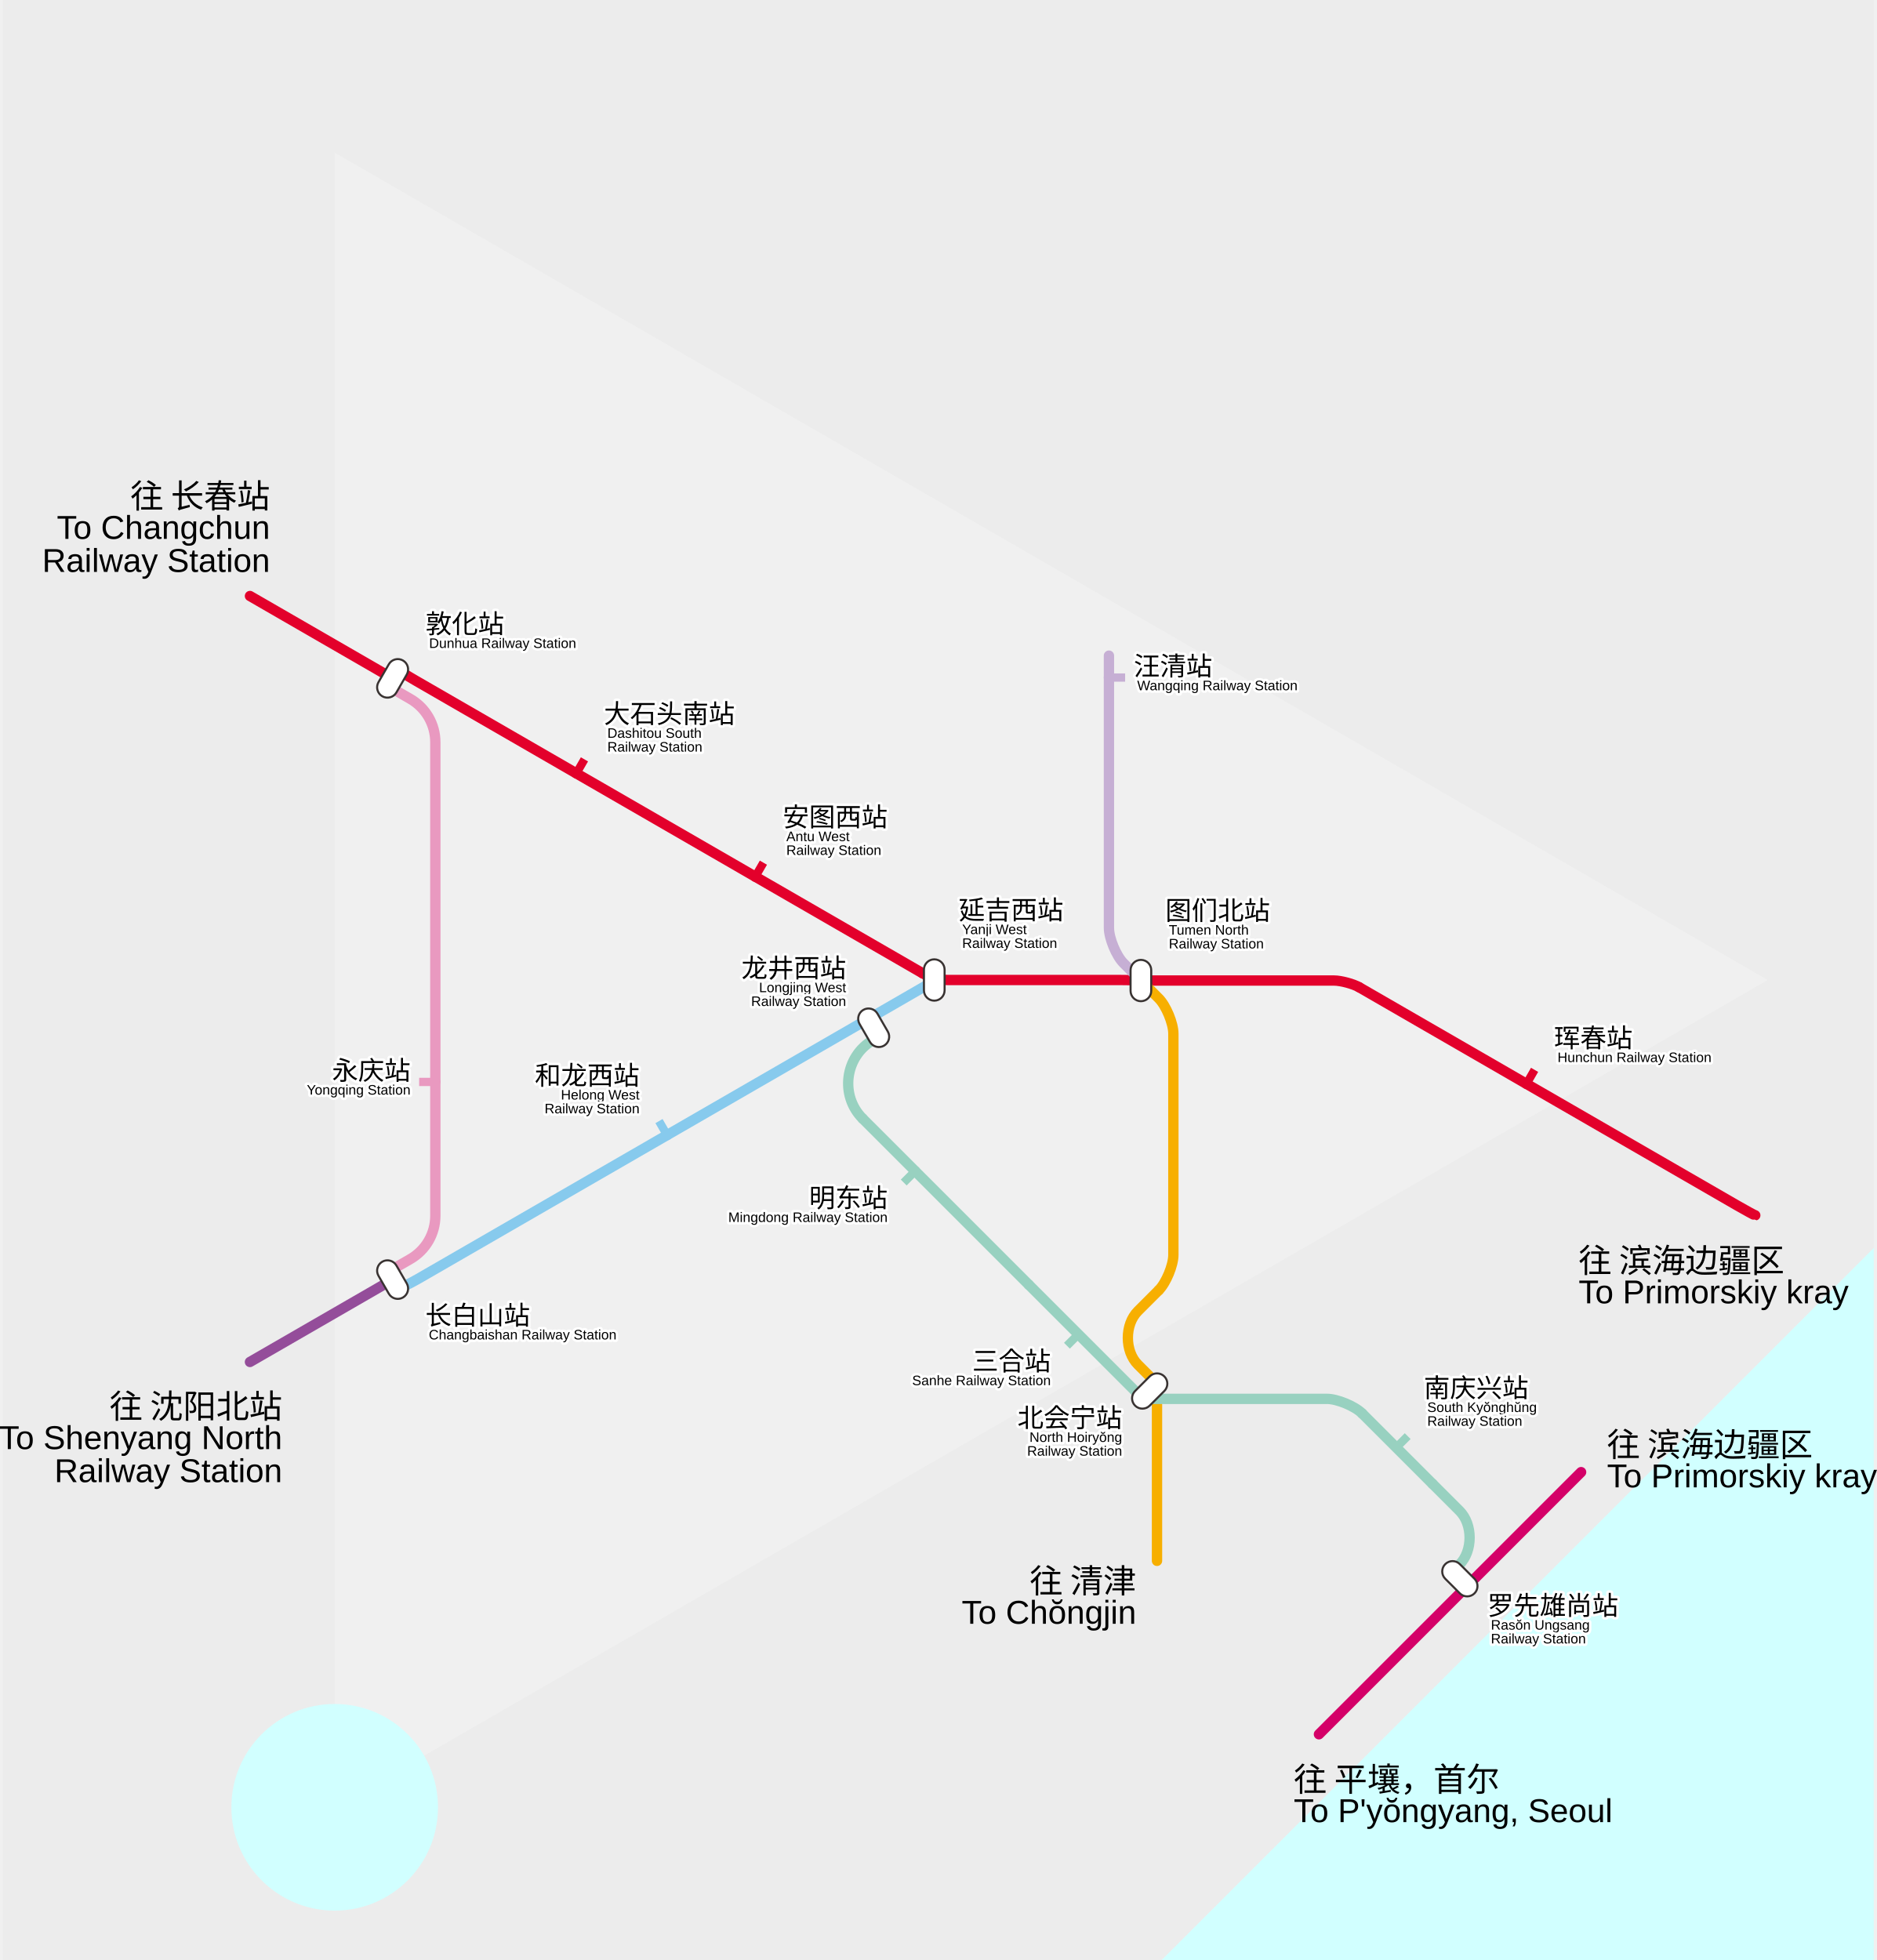
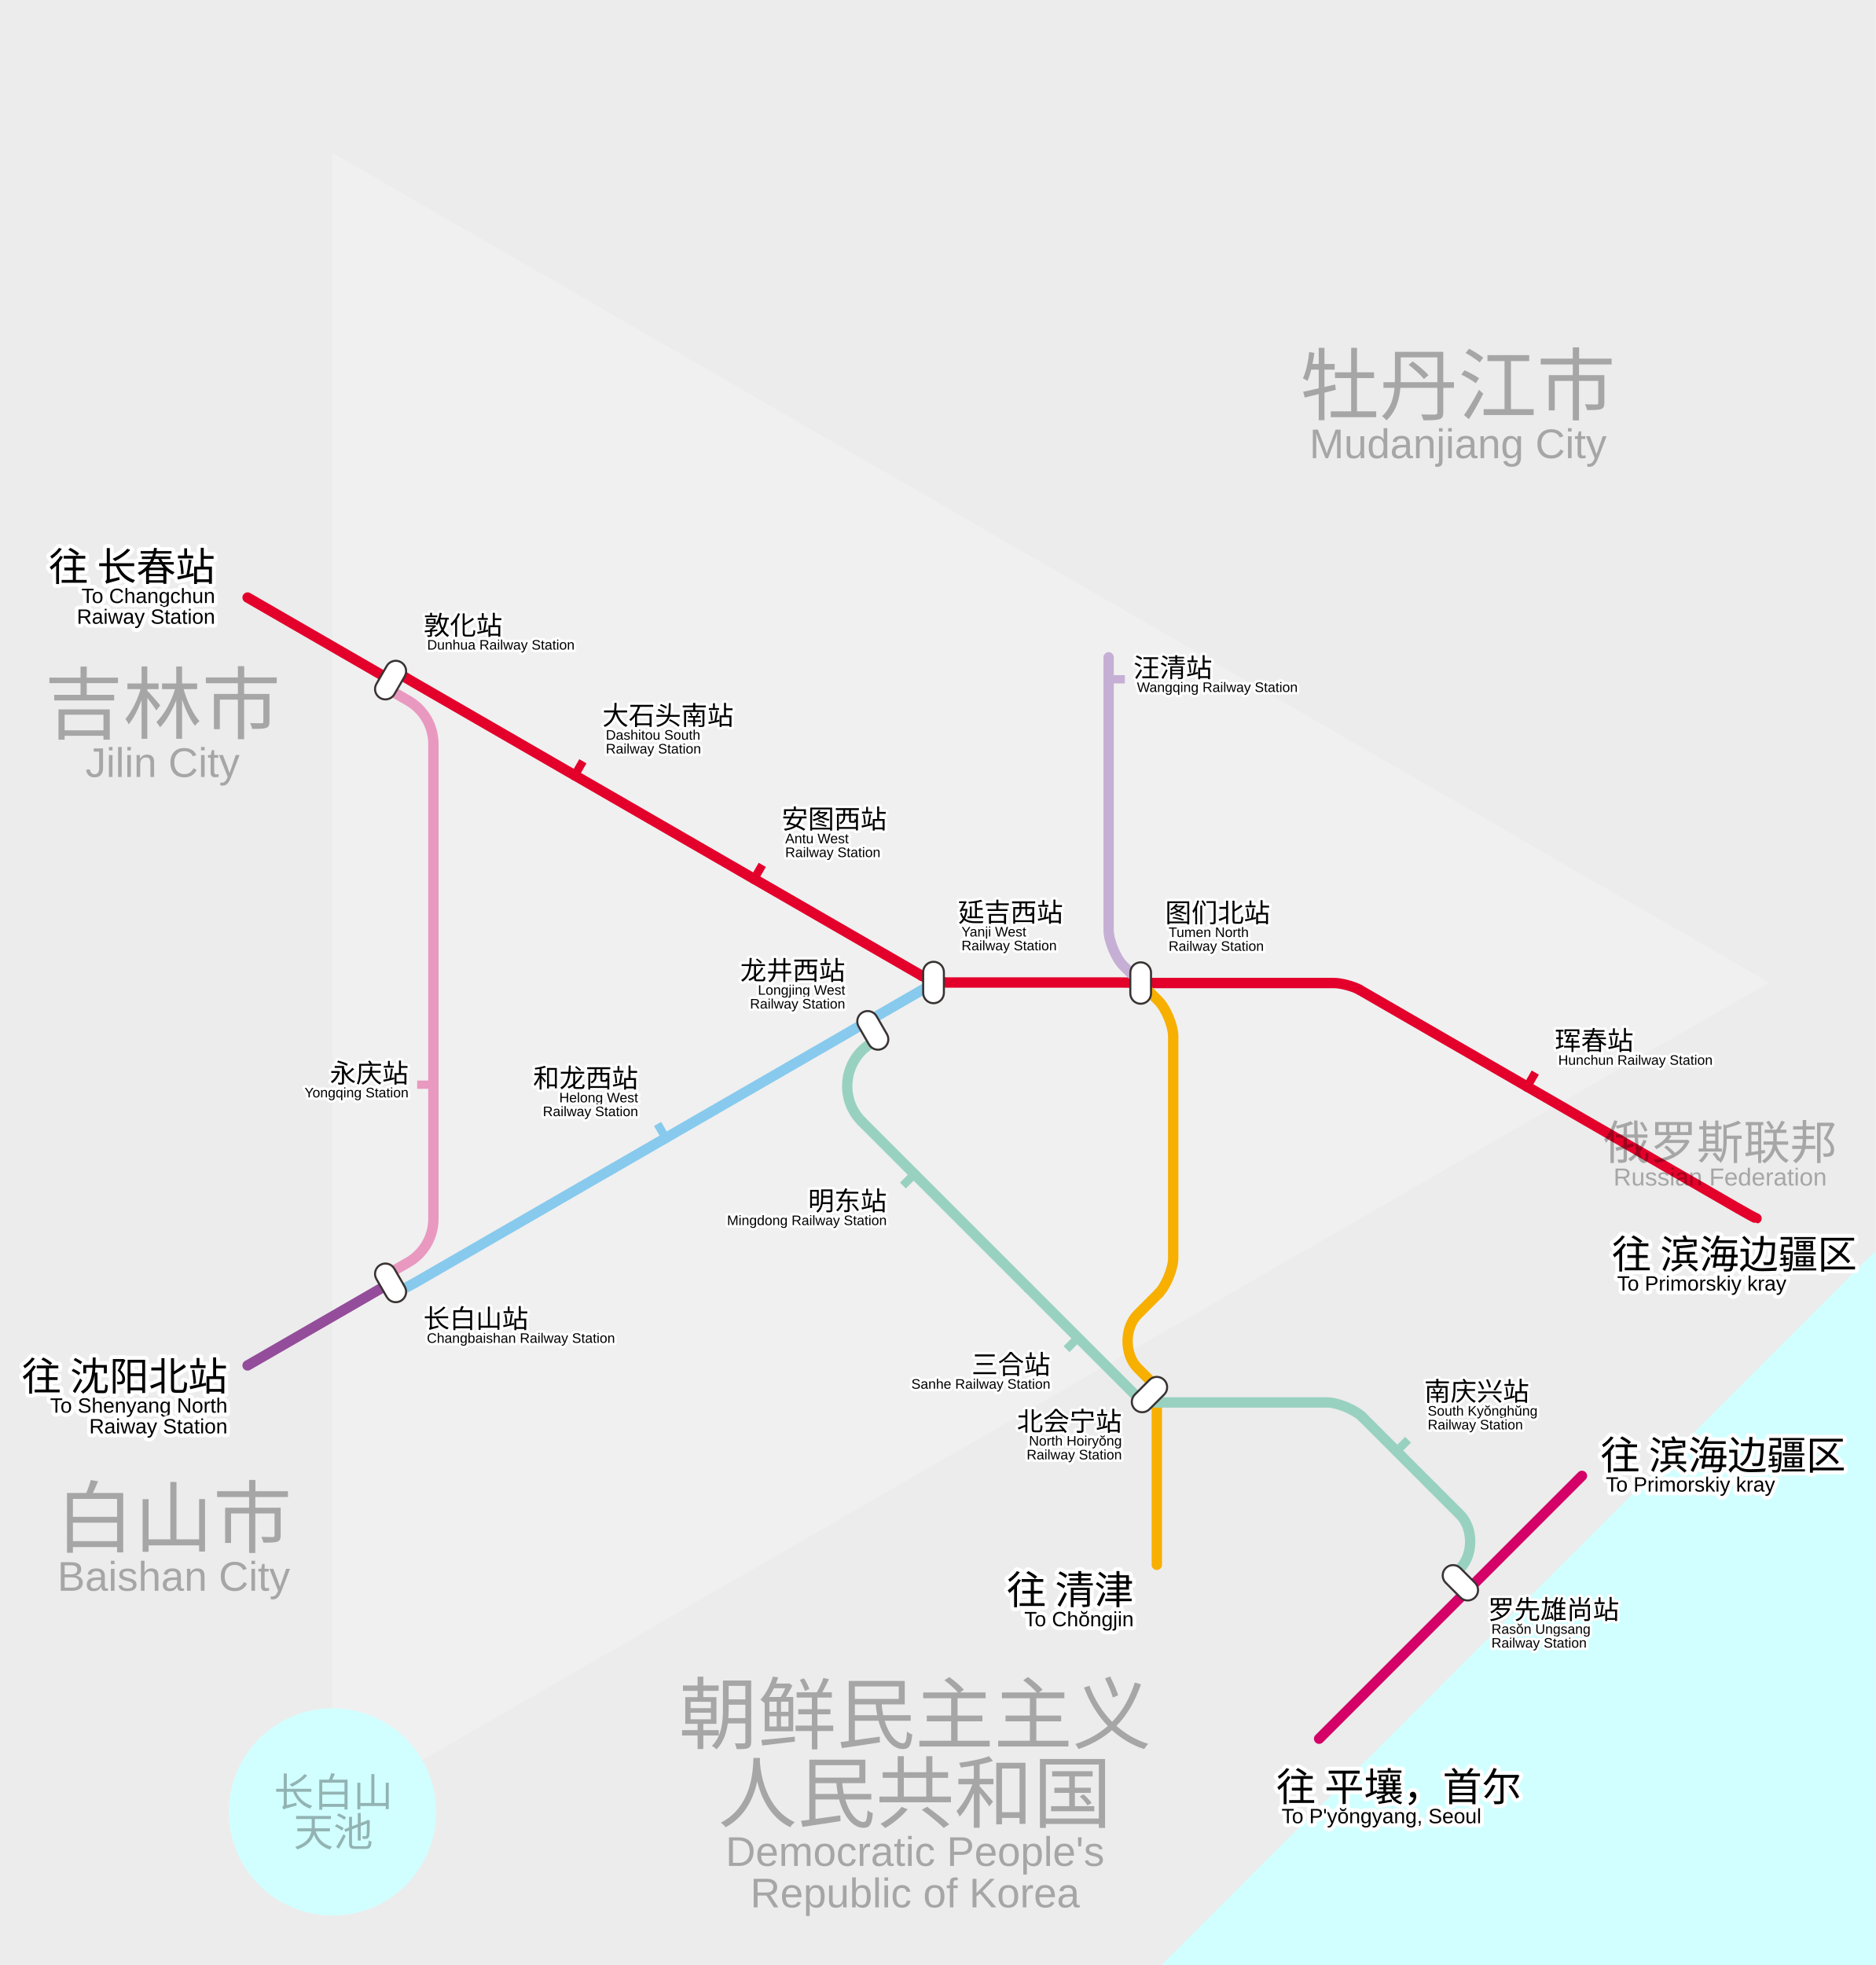
- <svg xmlns="http://www.w3.org/2000/svg" width="908.229" height="948.574" viewBox="0 -232.285 908.229 948.574" version="1.1" id="svg1">
+ <svg xmlns="http://www.w3.org/2000/svg" width="905.354" height="948.574" viewBox="0 -232.285 905.354 948.574" version="1.1" id="svg1">
  <defs id="defs1" />
-   <path d="M 906.791,371.618 562.117,716.289 h 344.674 z" style="fill:#d1ffff;stroke-width:3.08;stroke-linejoin:round" id="path11" />
-   <path d="M 1.438,-232.285 V 716.289 H 562.117 L 906.791,371.618 V -232.285 Z M 161.967,-158.386 855.459,242.002 161.967,642.391 Z" style="fill:#ececec;stroke-width:2.874;stroke-linejoin:round" id="path9" />
-   <g id="line_Q6VSLRUWHU" transform="translate(-171.4003,-227.8531)">
+   <path d="M 905.354,371.618 560.68,716.289 h 344.674 z" style="fill:#d1ffff;stroke-width:3.08;stroke-linejoin:round" id="path11" />
+   <path d="M 0,-232.285 V 716.289 H 560.68 L 905.354,371.618 V -232.285 Z M 160.529,-158.386 854.021,242.002 160.529,642.391 Z" style="fill:#ececec;stroke-width:2.874;stroke-linejoin:round" id="path9" />
+   <g id="line_Q6VSLRUWHU" transform="translate(-172.8378,-227.8531)">
    <path d="m 708.06,323.48 v -10.6" fill="none" stroke="#c6afd4" stroke-width="5" stroke-linecap="round" id="path4" />
  </g>
-   <g id="line_rFq5wBN6Jb" transform="rotate(30,608.6792,-58.85132)">
+   <g id="line_rFq5wBN6Jb" transform="rotate(30,607.9605,-61.53373)">
    <path d="m 523.53,279.97 h 93.531" fill="none" stroke="#e3002b" stroke-width="5" stroke-linecap="round" id="path5" />
  </g>
-   <g id="line_5YqSlaiPAW" transform="rotate(30,608.6792,-58.85132)">
+   <g id="line_5YqSlaiPAW" transform="rotate(30,607.9605,-61.53373)">
    <path d="m 423.53,279.97 h 100" fill="none" stroke="#e3002b" stroke-width="5" stroke-linecap="round" id="path6" />
  </g>
-   <g id="line_N_5G9iZyra" transform="translate(-171.4003,-227.8531)">
+   <g id="line_N_5G9iZyra" transform="translate(-172.8378,-227.8531)">
    <path d="m 723.53,470.115 h 93.531 c 3.234,0 9.27,1.617 12.071,3.234" fill="none" stroke="#e3002b" stroke-width="5" stroke-linecap="round" id="path13" />
  </g>
-   <g id="line_FFeZVGYtg0" transform="translate(-171.4003,-227.8531)">
+   <g id="line_FFeZVGYtg0" transform="translate(-172.8378,-227.8531)">
    <path d="m 617.928,466.621 c 2.801,1.617 8.837,3.234 12.071,3.234 H 713.27 c 5,0 10.13,0.13 10.26,0.26 v 0" fill="none" stroke="#e3002b" stroke-width="5" stroke-linecap="round" id="path20" />
  </g>
-   <g id="line_1LlmuOgZgl" transform="translate(-171.4003,-227.8531)">
+   <g id="line_1LlmuOgZgl" transform="translate(-172.8378,-227.8531)">
    <path d="m 708.06,323.48 v 121.165 c 0,5 3.536,13.536 7.071,17.071 L 723.53,470.115" fill="none" stroke="#c6afd4" stroke-width="5" stroke-linecap="round" id="path21" />
  </g>
-   <g id="line_ieoQ92BXNt" transform="rotate(30,608.6792,-58.85132)">
+   <g id="line_ieoQ92BXNt" transform="rotate(30,607.9605,-61.53373)">
    <path d="m 423.53,279.97 h -89.64 c -5,0 -10.18,-0.18 -10.36,-0.36 v 0" fill="none" stroke="#e3002b" stroke-width="5" stroke-linecap="round" id="path22" />
  </g>
-   <g id="line_enlyB5kBCV" transform="translate(-147.4979,-366.4348)">
+   <g id="line_enlyB5kBCV" transform="translate(-148.9354,-366.4348)">
    <path d="m 333.169,464.955 12.93,7.465 A 24.142,24.142 0 0 1 358.17,493.328 V 657.765" fill="none" stroke="#e999c0" stroke-width="5" stroke-linecap="round" id="path25" />
  </g>
-   <g id="line_qrXDtQbx-1" transform="translate(-147.4979,-366.4348)">
+   <g id="line_qrXDtQbx-1" transform="translate(-148.9354,-366.4348)">
    <path d="m 358.17,657.765 v 64.798 a 24.142,24.142 0 0 1 -12.071,20.908 l -12.929,7.465" fill="none" stroke="#e999c0" stroke-width="5" stroke-linecap="round" id="path26" />
  </g>
-   <g id="line_dUPDMMQmZ-" transform="rotate(-30,-737.2288,811.6666)">
+   <g id="line_dUPDMMQmZ-" transform="rotate(-30,-737.9476,814.349)">
    <path d="M 428.11,913.36 H 288.96 c -5,0 -10.425,-0.425 -10.85,-0.85 v 0" fill="none" stroke="#87caed" stroke-width="5" stroke-linecap="round" id="path27" />
  </g>
-   <g id="stn_h_-fLyGvyx" transform="translate(536.6597,95.62693)">
+   <g id="stn_h_-fLyGvyx" transform="translate(535.2222,95.62693)">
    <g id="g41">
      <g transform="rotate(90)" id="g38">
        <rect id="stn_core_stn_h_-fLyGvyx" x="-2" y="-7.83" width="4" height="7.83" stroke="none" fill="#c6afd4" />
      </g>
      <g id="stn_name_stn_h_-fLyGvyx" transform="translate(12)" text-anchor="start" stroke-width="2.5" paint-order="stroke" stroke="#ffffff" stroke-linejoin="round">
        <g id="g39">
          <text dy="-1" dx="0" dominant-baseline="auto" font-size="12.67px" font-family="SimHei, 'STHeiti T0C', 'PingFang SC', sans-serif" id="text38">汪清站</text>
        </g>
        <g id="g40">
          <text dy="1.5" dx="1.67" dominant-baseline="hanging" font-size="6.67px" font-family="Arial, sans-serif" id="text39">Wangqing Railway Station</text>
        </g>
      </g>
    </g>
  </g>
-   <g id="g46" transform="rotate(30,-175.517,778.084)">
+   <g id="g46" transform="rotate(30,-176.2357,775.4016)">
    <rect id="stn_core_stn_orOzZgwrds" x="-2" y="-7.83" width="4" height="7.83" stroke="none" fill="#e3002b" />
  </g>
-   <g id="g50" transform="rotate(30,-125.517,591.4814)">
+   <g id="g50" transform="rotate(30,-126.2357,588.799)">
    <rect id="stn_core_stn_uzpkAC9lMU" x="-2" y="-7.83" width="4" height="7.83" stroke="none" fill="#e3002b" />
  </g>
-   <g id="stn_name_stn_JbNw-gfTDD" transform="translate(378.8572,168.662)" text-anchor="start" stroke-width="2.5" paint-order="stroke" stroke="#ffffff" stroke-linejoin="round">
+   <g id="stn_name_stn_JbNw-gfTDD" transform="translate(377.4197,168.662)" text-anchor="start" stroke-width="2.5" paint-order="stroke" stroke="#ffffff" stroke-linejoin="round">
    <g id="g61">
      <text dy="-1" dx="0" dominant-baseline="auto" font-size="12.67px" font-family="SimHei, 'STHeiti T0C', 'PingFang SC', sans-serif" id="text60">安图西站</text>
    </g>
    <g id="g62">
      <text dy="1.5" dx="1.67" dominant-baseline="hanging" font-size="6.67px" font-family="Arial, sans-serif" id="text61">Antu West</text>
      <text dy="8.17" dx="1.67" dominant-baseline="hanging" font-size="6.67px" font-family="Arial, sans-serif" id="text62">Railway Station</text>
    </g>
  </g>
-   <g id="stn_name_stn_vAMRclHc03" transform="translate(292.2546,118.6619)" text-anchor="start" stroke-width="2.5" paint-order="stroke" stroke="#ffffff" stroke-linejoin="round">
+   <g id="stn_name_stn_vAMRclHc03" transform="translate(290.8171,118.6619)" text-anchor="start" stroke-width="2.5" paint-order="stroke" stroke="#ffffff" stroke-linejoin="round">
    <g id="g64">
      <text dy="-1" dx="0" dominant-baseline="auto" font-size="12.67px" font-family="SimHei, 'STHeiti T0C', 'PingFang SC', sans-serif" id="text63">大石头南站</text>
    </g>
    <g id="g65">
      <text dy="1.5" dx="1.67" dominant-baseline="hanging" font-size="6.67px" font-family="Arial, sans-serif" id="text64">Dashitou South</text>
      <text dy="8.17" dx="1.67" dominant-baseline="hanging" font-size="6.67px" font-family="Arial, sans-serif" id="text65">Railway Station</text>
    </g>
  </g>
-   <g id="stn_name_stn_B9_Ebn6TsV" transform="translate(205.9813,75.16936)" text-anchor="start" stroke-width="2.5" paint-order="stroke" stroke="#ffffff" stroke-linejoin="round">
+   <g id="stn_name_stn_B9_Ebn6TsV" transform="translate(204.5438,75.16936)" text-anchor="start" stroke-width="2.5" paint-order="stroke" stroke="#ffffff" stroke-linejoin="round">
    <g id="g67">
      <text dy="-1" dx="0" dominant-baseline="auto" font-size="12.67px" font-family="SimHei, 'STHeiti T0C', 'PingFang SC', sans-serif" id="text66">敦化站</text>
    </g>
    <g id="g68">
      <text dy="1.5" dx="1.67" dominant-baseline="hanging" font-size="6.67px" font-family="Arial, sans-serif" id="text67">Dunhua Railway Station</text>
    </g>
  </g>
-   <g id="stn_name_stn_Ih81z_rTr0" transform="translate(205.8321,409.8302)" text-anchor="start" stroke-width="2.5" paint-order="stroke" stroke="#ffffff" stroke-linejoin="round">
+   <g id="stn_name_stn_Ih81z_rTr0" transform="translate(204.3946,409.8302)" text-anchor="start" stroke-width="2.5" paint-order="stroke" stroke="#ffffff" stroke-linejoin="round">
    <g id="g77">
      <text dy="-1" dx="0" dominant-baseline="auto" font-size="12.67px" font-family="SimHei, 'STHeiti T0C', 'PingFang SC', sans-serif" id="text76">长白山站</text>
    </g>
    <g id="g78">
      <text dy="1.5" dx="1.67" dominant-baseline="hanging" font-size="6.67px" font-family="Arial, sans-serif" id="text77">Changbaishan Railway Station</text>
    </g>
  </g>
-   <g id="line_uKwltnpwiJ" transform="rotate(30,728.084,170.2024)">
+   <g id="line_uKwltnpwiJ" transform="rotate(30,727.3653,167.5199)">
    <path d="M 225,375 H 145.29" fill="none" stroke="#e3002b" stroke-width="5" stroke-linecap="round" id="path20-4" />
  </g>
-   <g id="line_cdaYA6RWH9" transform="rotate(-30,74.77601,487.8916)">
+   <g id="line_cdaYA6RWH9" transform="rotate(-30,74.05726,490.574)">
    <path d="M 225.01,458.13 H 145.29" fill="none" stroke="#944d9a" stroke-width="5" stroke-linecap="round" id="path21-5" />
  </g>
-   <g id="misc_node_J0LAIEsHzC" transform="translate(130.682,5.96875)">
-     <g id="g163">
-       <g id="g162">
-         <text dy="2" dx="0" dominant-baseline="middle" class="" font-family="Arial, sans-serif" font-size="16px" text-anchor="end" fill="#000000" font-style="normal" font-weight="normal" id="text160">往 长春站</text>
-         <text dy="18" dx="0" dominant-baseline="middle" class="" font-family="Arial, sans-serif" font-size="16px" text-anchor="end" fill="#000000" font-style="normal" font-weight="normal" id="text161">To Changchun</text>
-         <text dy="34" dx="0" dominant-baseline="middle" class="" font-family="Arial, sans-serif" font-size="16px" text-anchor="end" fill="#000000" font-style="normal" font-weight="normal" id="text162">Railway Station</text>
-       </g>
-     </g>
-   </g>
-   <g id="misc_node_RNh2GvNuaO" transform="translate(136.6016,446.481)">
-     <g id="g166">
-       <g id="g165">
-         <text dy="2" dx="0" dominant-baseline="middle" class="" font-family="Arial, sans-serif" font-size="16px" text-anchor="end" fill="#000000" font-style="normal" font-weight="normal" id="text163">往 沈阳北站</text>
-         <text dy="18" dx="0" dominant-baseline="middle" class="" font-family="Arial, sans-serif" font-size="16px" text-anchor="end" fill="#000000" font-style="normal" font-weight="normal" id="text164">To Shenyang North</text>
-         <text dy="34" dx="0" dominant-baseline="middle" class="" font-family="Arial, sans-serif" font-size="16px" text-anchor="end" fill="#000000" font-style="normal" font-weight="normal" id="text165">Railway Station</text>
-       </g>
-     </g>
-   </g>
-   <g transform="rotate(60,-240.1513,358.0464)" id="g96">
+   <g transform="rotate(60,-240.87,356.8015)" id="g96">
    <rect id="stn_core_stn_w3WyHC-7dL" x="-10" y="-5" height="10" width="20" ry="5" stroke="#393332" stroke-width="1" fill="#ffffff" />
  </g>
-   <g transform="rotate(120,67.28217,102.8589)" id="g54">
+   <g transform="rotate(120,66.56342,102.4439)" id="g54">
    <rect id="stn_core_stn_BjS36MigXn" x="-10" y="-5" height="10" width="20" ry="5" stroke="#393332" stroke-width="1" fill="#ffffff" />
  </g>
-   <g id="misc_node_XNy3sooqZ0-1" transform="translate(763.9425,375.9391)">
-     <g id="g182-5">
-       <g id="g181-2">
-         <text dy="2" dx="0" dominant-baseline="middle" class="" font-family="Arial, sans-serif" font-size="16px" text-anchor="start" fill="#000000" font-style="normal" font-weight="normal" id="text180-7">往 滨海边疆区</text>
-         <text dy="18" dx="0" dominant-baseline="middle" class="" font-family="Arial, sans-serif" font-size="16px" text-anchor="start" fill="#000000" font-style="normal" font-weight="normal" id="text181-6">To Primorskiy kray</text>
-       </g>
-     </g>
-   </g>
-   <g id="misc_node_XNy3sooqZ0-1-3" transform="translate(777.6896,464.9928)">
-     <g id="g182-5-2">
-       <g id="g181-2-2">
-         <text dy="2" dx="0" dominant-baseline="middle" class="" font-family="Arial, sans-serif" font-size="16px" text-anchor="start" fill="#000000" font-style="normal" font-weight="normal" id="text180-7-1">往 滨海边疆区</text>
-         <text dy="18" dx="0" dominant-baseline="middle" class="" font-family="Arial, sans-serif" font-size="16px" text-anchor="start" fill="#000000" font-style="normal" font-weight="normal" id="text181-6-6">To Primorskiy kray</text>
-       </g>
-     </g>
-   </g>
-   <g id="line_9WCTQRlBMg" transform="rotate(30,1163.009,36.35116)">
+   <g id="line_9WCTQRlBMg" transform="rotate(30,1162.291,33.66875)">
    <path d="m 923.53,470.12 -93.531,-0.005" fill="none" stroke="#e3002b" stroke-width="5" stroke-linecap="round" id="path38" />
  </g>
-   <g id="line_sLx76XPJAw" transform="rotate(30,1163.009,36.35116)">
+   <g id="line_sLx76XPJAw" transform="rotate(30,1162.291,33.66875)">
    <path d="m 923.53,470.12 h 117.43 c 5,0 10.13,-0.13 10.26,-0.26 v 0" fill="none" stroke="#e3002b" stroke-width="5" stroke-linecap="round" id="path39" />
  </g>
-   <g id="g183" transform="rotate(30,-176.0114,1524.622)">
+   <g id="g183" transform="rotate(30,-176.7302,1521.939)">
    <rect id="stn_core_stn_i8GUntpO3i" x="-2" y="-7.83" width="4" height="7.83" stroke="none" fill="#e3002b" />
  </g>
-   <g id="stn_name_stn_MRFESqtDO4" transform="translate(752.0597,275.5963)" text-anchor="start" stroke-width="2.5" paint-order="stroke" stroke="#ffffff" stroke-linejoin="round">
+   <g id="stn_name_stn_MRFESqtDO4" transform="translate(750.6222,275.5963)" text-anchor="start" stroke-width="2.5" paint-order="stroke" stroke="#ffffff" stroke-linejoin="round">
    <g id="g191">
      <text dy="-1" dx="0" dominant-baseline="auto" font-size="12.67px" font-family="SimHei, 'STHeiti T0C', 'PingFang SC', sans-serif" id="text190">珲春站</text>
    </g>
    <g id="g192">
      <text dy="1.5" dx="1.67" dominant-baseline="hanging" font-size="6.67px" font-family="Arial, sans-serif" id="text191">Hunchun Railway Station</text>
    </g>
  </g>
-   <g id="misc_node_RNh2GvNuaO-8" transform="translate(549.8891,531.0143)">
-     <g id="g166-8">
-       <g id="g165-2">
-         <text dy="2" dx="0" dominant-baseline="middle" class="" font-family="Arial, sans-serif" font-size="16px" text-anchor="end" fill="#000000" font-style="normal" font-weight="normal" id="text163-4">往 清津</text>
-         <text dy="18" dx="0" dominant-baseline="middle" class="" font-family="Arial, sans-serif" font-size="16px" text-anchor="end" fill="#000000" font-style="normal" font-weight="normal" id="text164-5">To Chŏngjin</text>
-         <text dominant-baseline="middle" class="" font-family="Arial, sans-serif" font-size="16px" text-anchor="end" fill="#000000" font-style="normal" font-weight="normal" id="text165-5" />
-       </g>
-     </g>
-   </g>
-   <g id="line_oU5AdKaYQB-8" transform="rotate(45,1359.778,837.3283)">
+   <g id="line_oU5AdKaYQB-8" transform="rotate(45,1359.06,835.5931)">
    <path d="M 319.929,1130.11 H 355.87" fill="none" stroke="#98d1c0" stroke-width="5" stroke-linecap="round" id="path15" />
  </g>
-   <g id="line_6RwTn6XuoN-2" transform="rotate(45,1359.778,837.3283)">
+   <g id="line_6RwTn6XuoN-2" transform="rotate(45,1359.06,835.5931)">
    <path d="m 355.87,1130.11 h 77.76" fill="none" stroke="#98d1c0" stroke-width="5" stroke-linecap="round" cursor="pointer" id="path16" />
  </g>
-   <g id="line_KUWs4g1dVr-4" transform="rotate(45,1359.778,837.3283)">
+   <g id="line_KUWs4g1dVr-4" transform="rotate(45,1359.06,835.5931)">
    <path d="m 433.63,1130.11 h 77.76" fill="none" stroke="#98d1c0" stroke-width="5" stroke-linecap="round" cursor="pointer" id="path17-5" />
  </g>
-   <g transform="rotate(-135,290.7143,75.51949)" id="g144">
+   <g transform="rotate(-135,289.9955,75.81721)" id="g144">
    <rect id="stn_core_stn_cF4jXZzcH2-6" x="-2" y="-7.83" width="4" height="7.83" stroke="none" fill="#98d1c0" />
  </g>
-   <g transform="rotate(-135,346.5648,98.65354)" id="g148">
+   <g transform="rotate(-135,345.8461,98.95126)" id="g148">
    <rect id="stn_core_stn_2Gp-P_gz-h-5" x="-2" y="-7.83" width="4" height="7.83" stroke="none" fill="#98d1c0" />
  </g>
-   <g id="line_j9qqTBGnAY" transform="translate(-163.6097,-235.182)">
+   <g id="line_j9qqTBGnAY" transform="translate(-165.0472,-235.182)">
    <path d="M 723.53,672.566 V 758.29" fill="none" stroke="#f7af00" stroke-width="5" stroke-linecap="round" id="path24" />
  </g>
-   <g id="line_mbNvSTuPT-" transform="translate(-171.4003,-227.8531)">
+   <g id="line_mbNvSTuPT-" transform="translate(-172.8378,-227.8531)">
    <path d="m 732.169,619.982 c 3.536,-3.536 7.071,-12.071 7.071,-17.071 V 495.825 c 0,-5 -3.536,-13.536 -7.071,-17.071 L 723.53,470.115" fill="none" stroke="#f7af00" stroke-width="5" stroke-linecap="round" id="path33" />
  </g>
-   <g id="line_5rOEPFw2OI" transform="translate(212.2797,-879.9471)">
+   <g id="line_5rOEPFw2OI" transform="translate(210.8422,-879.9471)">
    <path d="m 339.85,1324.66 h 90 c 5,0 13.536,3.535 17.071,7.071" fill="none" stroke="#98d1c0" stroke-width="5" stroke-linecap="round" id="path20-9" />
  </g>
-   <g id="line_nDRXQp3rdI" transform="rotate(45,1608.18,1140.931)">
+   <g id="line_nDRXQp3rdI" transform="rotate(45,1607.461,1139.196)">
    <path d="m 449.85,1324.66 h 48.2" fill="none" stroke="#98d1c0" stroke-width="5" stroke-linecap="round" id="path21-54" />
  </g>
-   <g id="line_NvyWu6Q9Jy" transform="rotate(45,1608.18,1140.931)">
+   <g id="line_NvyWu6Q9Jy" transform="rotate(45,1607.461,1139.196)">
    <path d="m 544.85,1269.81 v 77.98" fill="none" stroke="#d40068" stroke-width="5" stroke-linecap="round" cursor="pointer" id="path22-3" />
  </g>
-   <g id="line_I3BFhI7PPO" transform="rotate(45,1608.18,1140.931)">
+   <g id="line_I3BFhI7PPO" transform="rotate(45,1607.461,1139.196)">
    <path d="m 544.85,1347.79 v 101.45" fill="none" stroke="#d40068" stroke-width="5" stroke-linecap="round" cursor="pointer" id="path23" />
  </g>
-   <g id="line_OHgZ6aPMpV" transform="rotate(45,1608.18,1140.931)">
+   <g id="line_OHgZ6aPMpV" transform="rotate(45,1607.461,1139.196)">
    <path d="m 498.05,1324.66 h 18.47 c 9.165,0 18.33,9.165 18.33,18.33 v 4.8" fill="none" stroke="#98d1c0" stroke-width="5" stroke-linecap="round" cursor="pointer" id="path36" />
  </g>
-   <g id="g169" transform="rotate(45,-288.6716,1118.692)">
+   <g id="g169" transform="rotate(45,-289.3903,1116.957)">
    <rect id="stn_core_stn_c3MUYuPo0L" x="-10" y="-5" height="10" width="20" ry="5" stroke="#393332" stroke-width="1" fill="#ffffff" />
  </g>
-   <g id="stn_name_stn_mY2YaV6KyI" transform="translate(719.815,550.279)" text-anchor="start" stroke-width="2.5" paint-order="stroke" stroke="#ffffff" stroke-linejoin="round">
+   <g id="stn_name_stn_mY2YaV6KyI" transform="translate(718.3775,550.279)" text-anchor="start" stroke-width="2.5" paint-order="stroke" stroke="#ffffff" stroke-linejoin="round">
    <g id="g177">
      <text dy="-1" dx="0" dominant-baseline="auto" font-size="12.67px" font-family="SimHei, 'STHeiti T0C', 'PingFang SC', sans-serif" id="text176">罗先雄尚站</text>
    </g>
    <g id="g178">
      <text dy="1.5" dx="1.67" dominant-baseline="hanging" font-size="6.67px" font-family="Arial, sans-serif" id="text177">Rasŏn Ungsang</text>
      <text dy="8.17" dx="1.67" dominant-baseline="hanging" font-size="6.67px" font-family="Arial, sans-serif" id="text178">Railway Station</text>
    </g>
  </g>
-   <g id="misc_node_XNy3sooqZ0-12" transform="translate(626.0914,627.0193)">
-     <g id="g181-3">
-       <g id="g180">
-         <text dy="2" dx="0" dominant-baseline="middle" class="" font-family="Arial, sans-serif" font-size="16px" text-anchor="start" fill="#000000" font-style="normal" font-weight="normal" id="text179">往 平壤，首尔</text>
-         <text dy="18" dx="0" dominant-baseline="middle" class="" font-family="Arial, sans-serif" font-size="16px" text-anchor="start" fill="#000000" font-style="normal" font-weight="normal" id="text180-3">To P'yŏngyang, Seoul</text>
-       </g>
-     </g>
-   </g>
-   <g id="stn_jd2dTI-dyH" transform="translate(552.1297,242.2619)">
+   <g id="stn_jd2dTI-dyH" transform="translate(550.6922,242.2619)">
    <g id="g33">
      <g transform="rotate(90)" id="g30">
        <rect id="stn_core_stn_jd2dTI-dyH" x="-10" y="-5" height="10" width="20" ry="5" stroke="#393332" stroke-width="1" fill="#ffffff" />
      </g>
      <g id="stn_name_stn_jd2dTI-dyH" transform="translate(11.83,-28.34)" text-anchor="start" stroke-width="2.5" paint-order="stroke" stroke="#ffffff" stroke-linejoin="round">
        <g id="g31">
          <text dy="-1" dx="0" dominant-baseline="auto" font-size="12.67px" font-family="SimHei, 'STHeiti T0C', 'PingFang SC', sans-serif" id="text30">图们北站</text>
        </g>
        <g id="g32">
          <text dy="1.5" dx="1.67" dominant-baseline="hanging" font-size="6.67px" font-family="Arial, sans-serif" id="text31">Tumen North</text>
          <text dy="8.17" dx="1.67" dominant-baseline="hanging" font-size="6.67px" font-family="Arial, sans-serif" id="text32">Railway Station</text>
        </g>
      </g>
    </g>
  </g>
-   <g id="line_plvdWsGDqx" transform="rotate(45,1341.393,881.7131)">
+   <g id="line_plvdWsGDqx" transform="rotate(45,1340.675,879.9779)">
    <path d="M 474.62,1120.11 H 461.55 c -9.165,0 -18.33,-9.165 -18.33,-18.33 v -14.27" fill="none" stroke="#f7af00" stroke-width="5" stroke-linecap="round" id="path35" />
  </g>
-   <g transform="rotate(135,186.8749,335.6909)" id="g134">
+   <g transform="rotate(135,186.1562,335.3931)" id="g134">
    <rect id="stn_core_stn_p1SW3K1IvT-2" x="-10" y="-5" height="10" width="20" ry="5" stroke="#393332" stroke-width="1" fill="#ffffff" />
  </g>
-   <g id="stn_name_stn_-FLAdPYtkY" transform="translate(543.0547,459.4196)" text-anchor="end" stroke-width="2.5" paint-order="stroke" stroke="#ffffff" stroke-linejoin="round">
+   <g id="stn_name_stn_-FLAdPYtkY" transform="translate(541.6172,459.4196)" text-anchor="end" stroke-width="2.5" paint-order="stroke" stroke="#ffffff" stroke-linejoin="round">
    <g id="g127">
      <text dy="-1" dx="0" dominant-baseline="auto" font-size="12.67px" font-family="SimHei, 'STHeiti T0C', 'PingFang SC', sans-serif" id="text126">北会宁站</text>
    </g>
    <g id="g128">
      <text dy="1.5" dx="0" dominant-baseline="hanging" font-size="6.67px" font-family="Arial, sans-serif" id="text127">North Hoiryŏng</text>
      <text dy="8.17" dx="0" dominant-baseline="hanging" font-size="6.67px" font-family="Arial, sans-serif" id="text128">Railway Station</text>
    </g>
  </g>
-   <g id="stn_name_stn_AgJmZtLjvn" transform="translate(429.55,352.9859)" text-anchor="end" stroke-width="2.5" paint-order="stroke" stroke="#ffffff" stroke-linejoin="round">
+   <g id="stn_name_stn_AgJmZtLjvn" transform="translate(428.1125,352.9859)" text-anchor="end" stroke-width="2.5" paint-order="stroke" stroke="#ffffff" stroke-linejoin="round">
    <g id="g138">
      <text dy="-1" dx="0" dominant-baseline="auto" font-size="12.67px" font-family="SimHei, 'STHeiti T0C', 'PingFang SC', sans-serif" id="text137">明东站</text>
    </g>
    <g id="g139">
      <text dy="1.5" dx="0" dominant-baseline="hanging" font-size="6.67px" font-family="Arial, sans-serif" id="text138">Mingdong Railway Station</text>
    </g>
  </g>
-   <g id="stn_name_stn_1OGDIdKCw8" transform="translate(508.5346,431.9705)" text-anchor="end" stroke-width="2.5" paint-order="stroke" stroke="#ffffff" stroke-linejoin="round">
+   <g id="stn_name_stn_1OGDIdKCw8" transform="translate(507.0971,431.9705)" text-anchor="end" stroke-width="2.5" paint-order="stroke" stroke="#ffffff" stroke-linejoin="round">
    <g id="g141">
      <text dy="-1" dx="0" dominant-baseline="auto" font-size="12.67px" font-family="SimHei, 'STHeiti T0C', 'PingFang SC', sans-serif" id="text140">三合站</text>
    </g>
    <g id="g142">
      <text dy="1.5" dx="0" dominant-baseline="hanging" font-size="6.67px" font-family="Arial, sans-serif" id="text141">Sanhe Railway Station</text>
    </g>
  </g>
-   <g id="g194" transform="rotate(45,-227.4178,1049.784)">
+   <g id="g194" transform="rotate(45,-228.1366,1048.048)">
    <rect id="stn_core_stn__VbzDC2A78" x="-2" y="-7.83" width="4" height="7.83" stroke="none" fill="#98d1c0" />
  </g>
-   <g id="stn_name_stn_nXucq-u1vG" transform="translate(689.0299,444.9432)" text-anchor="start" stroke-width="2.5" paint-order="stroke" stroke="#ffffff" stroke-linejoin="round">
+   <g id="stn_name_stn_nXucq-u1vG" transform="translate(687.5924,444.9432)" text-anchor="start" stroke-width="2.5" paint-order="stroke" stroke="#ffffff" stroke-linejoin="round">
    <g id="g198">
      <text dy="-1" dx="0" dominant-baseline="auto" font-size="12.67px" font-family="SimHei, 'STHeiti T0C', 'PingFang SC', sans-serif" id="text197">南庆兴站</text>
    </g>
    <g id="g199">
      <text dy="1.5" dx="1.67" dominant-baseline="hanging" font-size="6.67px" font-family="Arial, sans-serif" id="text198">South Kyŏnghŭng</text>
      <text dy="8.17" dx="1.67" dominant-baseline="hanging" font-size="6.67px" font-family="Arial, sans-serif" id="text199">Railway Station</text>
    </g>
  </g>
-   <g id="line_AGHX1xPTxY-8" transform="rotate(-30,-737.2289,811.6667)">
+   <g id="line_AGHX1xPTxY-8" transform="rotate(-30,-737.9476,814.3491)">
    <path d="m 540.67,913.36 h 37.69" fill="none" stroke="#87caed" stroke-width="5" stroke-linecap="round" cursor="pointer" id="path6-8" />
  </g>
-   <g id="line_uAsBP5tdFi-2" transform="rotate(-30,-737.2289,811.6667)">
+   <g id="line_uAsBP5tdFi-2" transform="rotate(-30,-737.9476,814.3491)">
    <path d="M 428.11,913.36 H 540.67" fill="none" stroke="#87caed" stroke-width="5" stroke-linecap="round" cursor="pointer" id="path7" />
  </g>
-   <g id="line_1YQ8t1Aup1" transform="rotate(-30,-737.2289,811.6667)">
+   <g id="line_1YQ8t1Aup1" transform="rotate(-30,-737.9476,814.3491)">
    <path d="m 540.67,923.36 h -3.287 c -15.731,0 -27.391,15.195 -23.32,30.391" fill="none" stroke="#98d1c0" stroke-width="5" stroke-linecap="round" id="path40" />
  </g>
-   <g transform="rotate(60,-18.19218,498.723)" id="g98">
+   <g transform="rotate(60,-18.91093,497.4781)" id="g98">
    <rect id="stn_core_stn_s47bWmy3jf-1" x="-10" y="-5" height="10" width="20" ry="5" stroke="#393332" stroke-width="1" fill="#ffffff" />
  </g>
-   <g id="stn_mI4i7HMiWh" transform="translate(452.1297,242.0019)">
+   <g id="stn_mI4i7HMiWh" transform="translate(450.6922,242.0019)">
    <g id="g37">
      <g transform="rotate(90)" id="g34">
        <rect id="stn_core_stn_mI4i7HMiWh" x="-10" y="-5" height="10" width="20" ry="5" stroke="#393332" stroke-width="1" fill="#ffffff" />
      </g>
      <g id="stn_name_stn_mI4i7HMiWh" transform="translate(11.83,-28.34)" text-anchor="start" stroke-width="2.5" paint-order="stroke" stroke="#ffffff" stroke-linejoin="round">
        <g id="g35">
          <text dy="-1" dx="0" dominant-baseline="auto" font-size="12.67px" font-family="SimHei, 'STHeiti T0C', 'PingFang SC', sans-serif" id="text34">延吉西站</text>
        </g>
        <g id="g36">
          <text dy="1.5" dx="1.67" dominant-baseline="hanging" font-size="6.67px" font-family="Arial, sans-serif" id="text35">Yanji West</text>
          <text dy="8.17" dx="1.67" dominant-baseline="hanging" font-size="6.67px" font-family="Arial, sans-serif" id="text36">Railway Station</text>
        </g>
      </g>
    </g>
  </g>
-   <g id="stn_name_stn_jOdetXOEw6-2" transform="translate(409.4807,241.7764)" text-anchor="end" stroke-width="2.5" paint-order="stroke" stroke="#ffffff" stroke-linejoin="round">
+   <g id="stn_name_stn_jOdetXOEw6-2" transform="translate(408.0432,241.7764)" text-anchor="end" stroke-width="2.5" paint-order="stroke" stroke="#ffffff" stroke-linejoin="round">
    <g id="g200-7">
      <text dy="-1" dx="0" dominant-baseline="auto" font-size="12.67px" font-family="SimHei, 'STHeiti T0C', 'PingFang SC', sans-serif" id="text199-9">龙井西站</text>
    </g>
    <g id="g201-5">
      <text dy="1.5" dx="0" dominant-baseline="hanging" font-size="6.67px" font-family="Arial, sans-serif" id="text200-4">Longjing West</text>
      <text dy="8.17" dx="0" dominant-baseline="hanging" font-size="6.67px" font-family="Arial, sans-serif" id="text201-3">Railway Station</text>
    </g>
  </g>
-   <g id="g102" transform="rotate(-30,753.0692,-443.8775)">
+   <g id="g102" transform="rotate(-30,752.3504,-441.1951)">
    <rect id="stn_core_stn_MDtEak3Vq8-2" x="-2" y="-7.83" width="4" height="7.83" stroke="none" fill="#87caed" />
  </g>
-   <g id="stn_name_stn_Bqb9PaHCH_-3" transform="translate(309.5009,293.7263)" text-anchor="end" stroke-width="2.5" paint-order="stroke" stroke="#ffffff" stroke-linejoin="round">
+   <g id="stn_name_stn_Bqb9PaHCH_-3" transform="translate(308.0634,293.7263)" text-anchor="end" stroke-width="2.5" paint-order="stroke" stroke="#ffffff" stroke-linejoin="round">
    <g id="g113">
      <text dy="-1" dx="0" dominant-baseline="auto" font-size="12.67px" font-family="SimHei, 'STHeiti T0C', 'PingFang SC', sans-serif" id="text112">和龙西站</text>
    </g>
    <g id="g114">
      <text dy="1.5" dx="0" dominant-baseline="hanging" font-size="6.67px" font-family="Arial, sans-serif" id="text113">Helong West</text>
      <text dy="8.17" dx="0" dominant-baseline="hanging" font-size="6.67px" font-family="Arial, sans-serif" id="text114">Railway Station</text>
    </g>
  </g>
-   <g id="stn_iz_TyuohSP-1" transform="translate(210.6721,291.3302)">
+   <g id="stn_iz_TyuohSP-1" transform="translate(209.2346,291.3302)">
    <g id="g93">
      <g transform="rotate(-90)" id="g90">
        <rect id="stn_core_stn_iz_TyuohSP-8" x="-2" y="-7.83" width="4" height="7.83" stroke="none" fill="#e999c0" />
      </g>
      <g id="stn_name_stn_iz_TyuohSP-9" transform="translate(-12)" text-anchor="end" stroke-width="2.5" paint-order="stroke" stroke="#ffffff" stroke-linejoin="round">
        <g id="g91">
          <text dy="-1" dx="0" dominant-baseline="auto" font-size="12.67px" font-family="SimHei, 'STHeiti T0C', 'PingFang SC', sans-serif" id="text90">永庆站</text>
        </g>
        <g id="g92">
          <text dy="1.5" dx="0" dominant-baseline="hanging" font-size="6.67px" font-family="Arial, sans-serif" id="text91">Yongqing Station</text>
        </g>
      </g>
    </g>
  </g>
-   <circle style="fill:#d1ffff;fill-opacity:1;stroke:none;stroke-width:0.578;stroke-linejoin:round" id="path3" cx="161.967" cy="642.391" r="50" />
+   <circle style="fill:#d1ffff;fill-opacity:1;stroke:none;stroke-width:0.578;stroke-linejoin:round" id="path3" cx="160.529" cy="642.391" r="50" />
+   <g id="stn_name_stn_NTk9pBizeE" transform="matrix(1.499998,0,0,1.499998,103.8471,49.63379)" text-anchor="end" stroke-width="2.5" paint-order="stroke" stroke="#ffffff" stroke-linejoin="round">
+     <g id="g2">
+       <text dy="-1" dx="0" dominant-baseline="auto" font-size="12.67px" font-family="SimHei, 'STHeiti T0C', 'PingFang SC', sans-serif" id="text2">往 长春站</text>
+     </g>
+     <g id="g4">
+       <text dy="1.5" dx="0" dominant-baseline="hanging" font-size="6.67px" font-family="Arial, sans-serif" id="text3">To Changchun</text>
+       <text dy="8.17" dx="0" dominant-baseline="hanging" font-size="6.67px" font-family="Arial, sans-serif" id="text4">Raiway Station</text>
+     </g>
+   </g>
+   <g id="stn_name_stn_nfJxXxxCPY" transform="matrix(1.499998,0,0,1.499998,109.8287,440.4738)" text-anchor="end" stroke-width="2.5" paint-order="stroke" stroke="#ffffff" stroke-linejoin="round">
+     <g id="g6">
+       <text dy="-1" dx="0" dominant-baseline="auto" font-size="12.67px" font-family="SimHei, 'STHeiti T0C', 'PingFang SC', sans-serif" id="text5">往 沈阳北站</text>
+     </g>
+     <g id="g7">
+       <text dy="1.5" dx="0" dominant-baseline="hanging" font-size="6.67px" font-family="Arial, sans-serif" id="text6">To Shenyang North</text>
+       <text dy="8.17" dx="0" dominant-baseline="hanging" font-size="6.67px" font-family="Arial, sans-serif" id="text7">Raiway Station</text>
+     </g>
+   </g>
+   <g id="stn_name_stn_ZJRDZ6jQzU" transform="matrix(1.499998,0,0,1.499998,547.3368,543.5834)" text-anchor="end" stroke-width="2.5" paint-order="stroke" stroke="#ffffff" stroke-linejoin="round">
+     <g id="g9">
+       <text dy="-1" dx="0" dominant-baseline="auto" font-size="12.67px" font-family="SimHei, 'STHeiti T0C', 'PingFang SC', sans-serif" id="text8">往 清津</text>
+     </g>
+     <g id="g10">
+       <text dy="1.5" dx="0" dominant-baseline="hanging" font-size="6.67px" font-family="Arial, sans-serif" id="text9">To Chŏngjin</text>
+     </g>
+   </g>
+   <g id="stn_name_stn_y90grAkcfg" transform="matrix(1.499998,0,0,1.499998,616.1986,638.664)" text-anchor="start" stroke-width="2.5" paint-order="stroke" stroke="#ffffff" stroke-linejoin="round">
+     <g id="g12">
+       <text dy="-1" dx="0" dominant-baseline="auto" font-size="12.67px" font-family="SimHei, 'STHeiti T0C', 'PingFang SC', sans-serif" id="text11">往 平壤，首尔</text>
+     </g>
+     <g id="g13">
+       <text dy="1.5" dx="1.67" dominant-baseline="hanging" font-size="6.67px" font-family="Arial, sans-serif" id="text12">To P'yŏngyang, Seoul</text>
+     </g>
+   </g>
+   <g id="stn_name_stn_-vzL892Unk" transform="matrix(1.499998,0,0,1.499998,772.7503,478.5682)" text-anchor="start" stroke-width="2.5" paint-order="stroke" stroke="#ffffff" stroke-linejoin="round">
+     <g id="g15">
+       <text dy="-1" dx="0" dominant-baseline="auto" font-size="12.67px" font-family="SimHei, 'STHeiti T0C', 'PingFang SC', sans-serif" id="text14">往 滨海边疆区</text>
+     </g>
+     <g id="g16">
+       <text dy="1.5" dx="1.67" dominant-baseline="hanging" font-size="6.67px" font-family="Arial, sans-serif" id="text15">To Primorskiy kray</text>
+     </g>
+   </g>
+   <g id="stn_name_stn_-vzL892Unk-2" transform="matrix(1.499998,0,0,1.499998,778.2113,381.5438)" text-anchor="start" stroke-width="2.5" paint-order="stroke" stroke="#ffffff" stroke-linejoin="round">
+     <g id="g15-1">
+       <text dy="-1" dx="0" dominant-baseline="auto" font-size="12.67px" font-family="SimHei, 'STHeiti T0C', 'PingFang SC', sans-serif" id="text14-6">往 滨海边疆区</text>
+     </g>
+     <g id="g16-8">
+       <text dy="1.5" dx="1.67" dominant-baseline="hanging" font-size="6.67px" font-family="Arial, sans-serif" id="text15-5">To Primorskiy kray</text>
+     </g>
+   </g>
+   <g id="stn_name_stn_JPLeXz_XPx" transform="matrix(2.999977,0,0,2.999977,441.761,650.0782)" text-anchor="middle" stroke-width="2.5" paint-order="stroke" stroke="#ffffff" stroke-linejoin="round" style="opacity:0.3;fill:#000000;stroke:none">
+     <g id="g18" style="fill:#000000;stroke:none">
+       <text dy="-1" dx="0" dominant-baseline="auto" font-size="12.67px" font-family="SimHei, 'STHeiti T0C', 'PingFang SC', sans-serif" id="text17" style="fill:#000000;stroke:none">人民共和国</text>
+       <text dy="-13.67" dx="0" dominant-baseline="auto" font-size="12.67px" font-family="SimHei, 'STHeiti T0C', 'PingFang SC', sans-serif" id="text18" style="fill:#000000;stroke:none">朝鲜民主主义</text>
+     </g>
+     <g id="g20" style="fill:#000000;stroke:none">
+       <text dy="1.5" dx="0" dominant-baseline="hanging" font-size="6.67px" font-family="Arial, sans-serif" id="text19" style="fill:#000000;stroke:none">Democratic People's</text>
+       <text dy="8.17" dx="0" dominant-baseline="hanging" font-size="6.67px" font-family="Arial, sans-serif" id="text20" style="fill:#000000;stroke:none">Republic of Korea</text>
+     </g>
+   </g>
+   <g id="stn_name_stn_JckBGRM9YS" transform="matrix(1.509947,0,0,1.509947,160.9403,660.4538)" text-anchor="middle" stroke-width="2.5" paint-order="stroke" stroke="#ffffff" stroke-linejoin="round" style="opacity:0.3;fill:#000000;stroke:none">
+     <g id="g22" style="fill:#000000;stroke:none">
+       <text dy="-1" dx="0" dominant-baseline="auto" font-size="12.67px" font-family="SimHei, 'STHeiti T0C', 'PingFang SC', sans-serif" id="text21" style="fill:#000000;stroke:none">天池</text>
+       <text dy="-13.67" dx="0" dominant-baseline="auto" font-size="12.67px" font-family="SimHei, 'STHeiti T0C', 'PingFang SC', sans-serif" id="text22" style="fill:#000000;stroke:none">长白山</text>
+     </g>
+     <g id="g23" style="fill:#000000;stroke:none">
+       <text dy="1.5" dx="0" dominant-baseline="hanging" font-size="6.67px" font-family="Arial, sans-serif" id="text23" style="fill:#000000;stroke:none" />
+     </g>
+   </g>
+   <g id="stn_name_stn_SnGLCnOIC6" transform="matrix(2.999996,0,0,2.999996,703.9112,-29.48792)" text-anchor="middle" stroke-width="2.5" paint-order="stroke" stroke="#ffffff" stroke-linejoin="round" style="opacity:0.3;fill:#000000;stroke:none">
+     <g id="g25" style="fill:#000000;stroke:none">
+       <text dy="-1" dx="0" dominant-baseline="auto" font-size="12.67px" font-family="SimHei, 'STHeiti T0C', 'PingFang SC', sans-serif" id="text24" style="fill:#000000;stroke:none">牡丹江市</text>
+     </g>
+     <g id="g26" style="fill:#000000;stroke:none">
+       <text dy="1.5" dx="0" dominant-baseline="hanging" font-size="6.67px" font-family="Arial, sans-serif" id="text25" style="fill:#000000;stroke:none">Mudanjiang City</text>
+     </g>
+   </g>
+   <g id="stn_name_stn_ABShbX0qR0" transform="matrix(2.999996,0,0,2.999996,78.45547,124.4069)" text-anchor="middle" stroke-width="2.5" paint-order="stroke" stroke="#ffffff" stroke-linejoin="round" style="opacity:0.3;fill:#000000;stroke:none">
+     <g id="g28" style="fill:#000000;stroke:none">
+       <text dy="-1" dx="0" dominant-baseline="auto" font-size="12.67px" font-family="SimHei, 'STHeiti T0C', 'PingFang SC', sans-serif" id="text27" style="fill:#000000;stroke:none">吉林市</text>
+     </g>
+     <g id="g29" style="fill:#000000;stroke:none">
+       <text dy="1.5" dx="0" dominant-baseline="hanging" font-size="6.67px" font-family="Arial, sans-serif" id="text28" style="fill:#000000;stroke:none">Jilin City</text>
+     </g>
+   </g>
+   <g id="stn_name_stn_aCZUe1SNQp" transform="matrix(2.999996,0,0,2.999996,83.86644,517.2469)" text-anchor="middle" stroke-width="2.5" paint-order="stroke" stroke="#ffffff" stroke-linejoin="round" style="opacity:0.3;fill:#000000;stroke:none">
+     <g id="g31-1" style="fill:#000000;stroke:none">
+       <text dy="-1" dx="0" dominant-baseline="auto" font-size="12.67px" font-family="SimHei, 'STHeiti T0C', 'PingFang SC', sans-serif" id="text30-5" style="fill:#000000;stroke:none">白山市</text>
+     </g>
+     <g id="g32-2" style="fill:#000000;stroke:none">
+       <text dy="1.5" dx="0" dominant-baseline="hanging" font-size="6.67px" font-family="Arial, sans-serif" id="text31-7" style="fill:#000000;stroke:none">Baishan City</text>
+     </g>
+   </g>
+   <g id="stn_name_stn_ZqYHS-NtJP" transform="matrix(1.779954,0,0,1.779954,830.461,329.1056)" text-anchor="middle" stroke-width="2.5" paint-order="stroke" stroke="#ffffff" stroke-linejoin="round" style="opacity:0.3;fill:#000000;stroke:none">
+     <g id="g34-6" style="fill:#000000;stroke:none">
+       <text dy="-1" dx="0" dominant-baseline="auto" font-size="12.67px" font-family="SimHei, 'STHeiti T0C', 'PingFang SC', sans-serif" id="text33" style="fill:#000000;stroke:none">俄罗斯联邦</text>
+     </g>
+     <g id="g35-1" style="fill:#000000;stroke:none">
+       <text dy="1.5" dx="0" dominant-baseline="hanging" font-size="6.67px" font-family="Arial, sans-serif" id="text34-4" style="fill:#000000;stroke:none">Russian Federation</text>
+     </g>
+   </g>
</svg>
